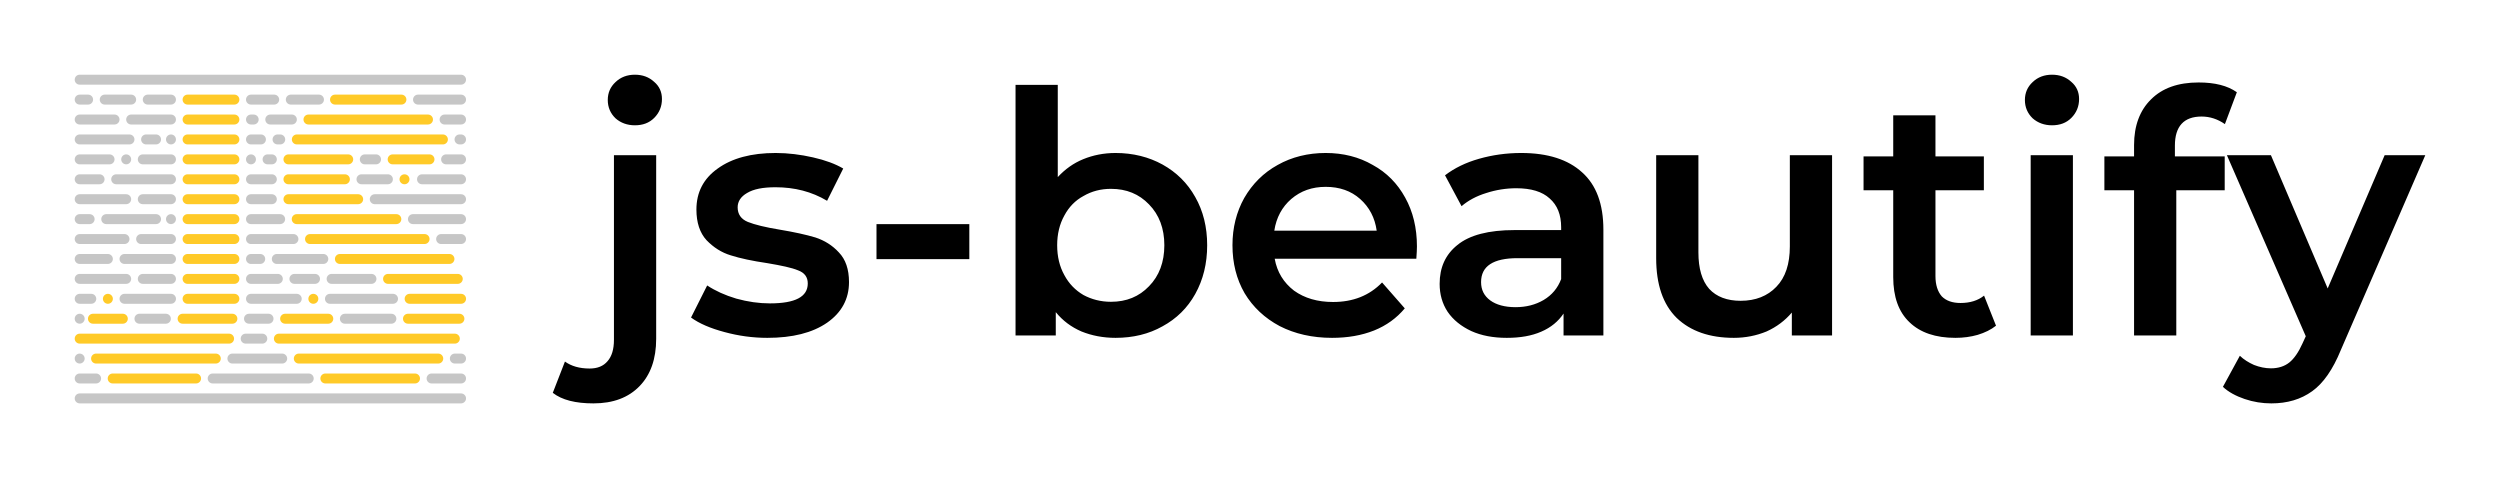
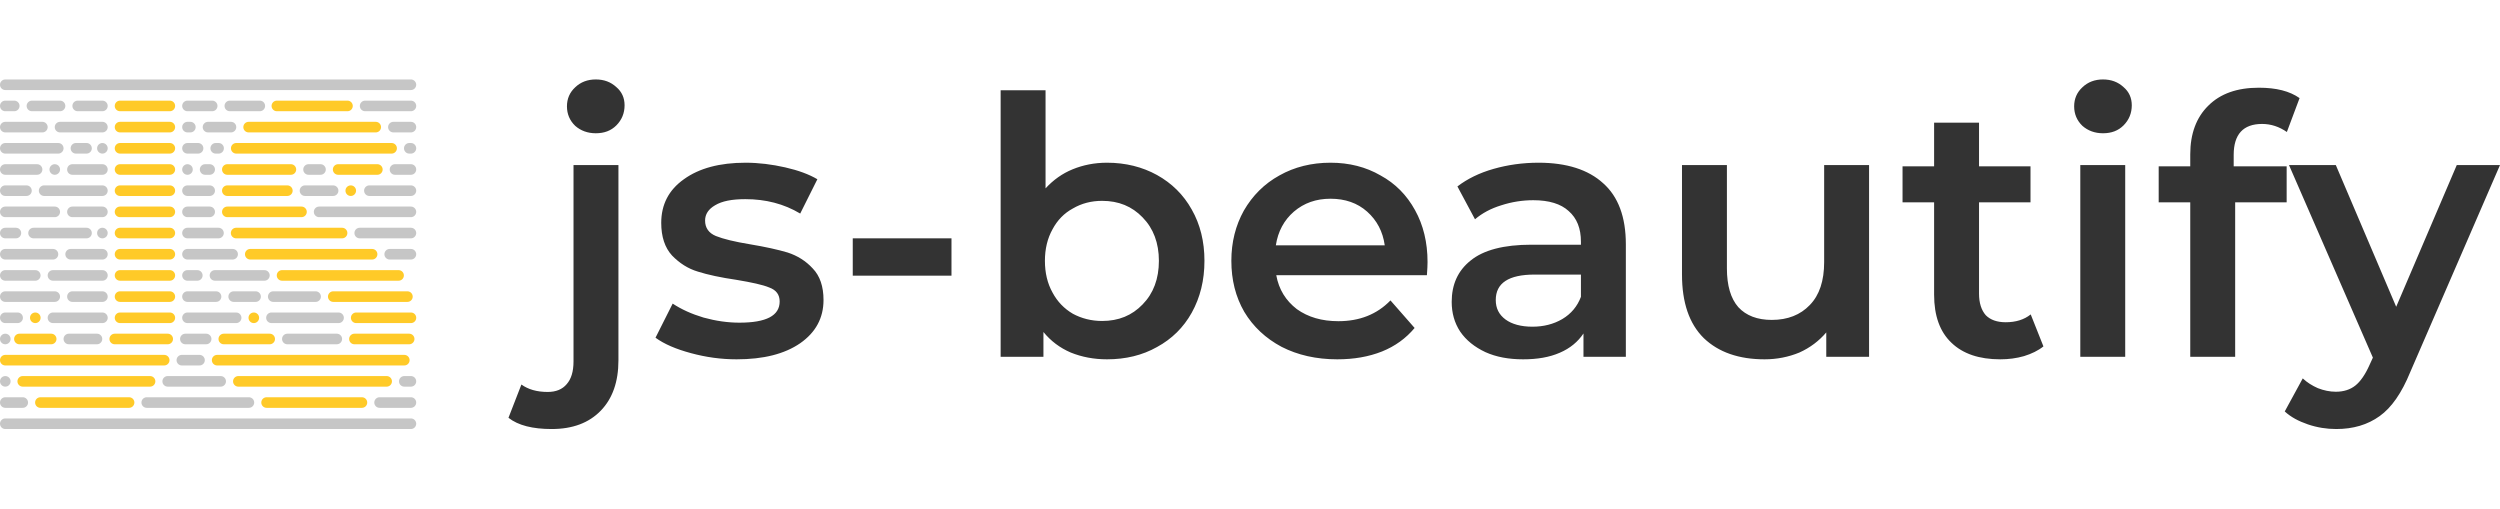
- <svg xmlns="http://www.w3.org/2000/svg" version="1.1" viewBox="0 0 1004 192">
+ <svg xmlns="http://www.w3.org/2000/svg" version="1.1" viewBox="30 0 944 192">
  <g id="javascript">
    <rect x="43.256" y="150" width="37.488" height="4" rx="2" fill="#ffca28" />
    <rect x="36.584" y="142" width="52.08" height="4" rx="2" fill="#ffca28" />
    <rect x="30" y="134" width="64" height="4" rx="2" fill="#ffca28" />
    <rect x="35.328" y="126" width="16" height="4" rx="2" fill="#ffca28" />
    <rect x="41.328" y="118" width="4" height="4" rx="2" fill="#ffca28" />
    <rect x="71.328" y="126" width="24" height="4" rx="2" fill="#ffca28" />
    <rect x="73.328" y="118" width="22.8" height="4" rx="2" fill="#ffca28" />
    <rect x="73.328" y="110" width="22.8" height="4" rx="2" fill="#ffca28" />
    <rect x="73.328" y="102" width="22.8" height="4" rx="2" fill="#ffca28" />
    <rect x="73.328" y="94" width="22.8" height="4" rx="2" fill="#ffca28" />
    <rect x="73.328" y="86" width="22.8" height="4" rx="2" fill="#ffca28" />
    <rect x="73.328" y="78" width="22.8" height="4" rx="2" fill="#ffca28" />
    <rect x="73.328" y="70" width="22.8" height="4" rx="2" fill="#ffca28" />
    <rect x="73.328" y="62" width="22.8" height="4" rx="2" fill="#ffca28" />
    <rect x="73.328" y="54" width="22.8" height="4" rx="2" fill="#ffca28" />
    <rect x="73.328" y="46" width="22.8" height="4" rx="2" fill="#ffca28" />
    <rect x="73.328" y="38" width="22.8" height="4" rx="2" fill="#ffca28" />
    <rect x="128.664" y="150" width="40" height="4" rx="2" fill="#ffca28" />
    <rect x="118" y="142" width="60" height="4" rx="2" fill="#ffca28" />
    <rect x="110" y="134" width="74.664" height="4" rx="2" fill="#ffca28" />
    <rect x="112.504" y="126" width="21.336" height="4" rx="2" fill="#ffca28" />
    <rect x="123.84" y="118" width="4" height="4" rx="2" fill="#ffca28" />
    <rect x="161.84" y="126" width="24.664" height="4" rx="2" fill="#ffca28" />
    <rect x="162.504" y="118" width="24.664" height="4" rx="2" fill="#ffca28" />
    <rect x="153.84" y="110" width="32" height="4" rx="2" fill="#ffca28" />
    <rect x="134.504" y="102" width="48" height="4" rx="2" fill="#ffca28" />
    <rect x="122.504" y="94" width="50" height="4" rx="2" fill="#ffca28" />
    <rect x="117.168" y="86" width="44" height="4" rx="2" fill="#ffca28" />
    <rect x="113.84" y="78" width="32" height="4" rx="2" fill="#ffca28" />
    <rect x="113.84" y="70" width="26.664" height="4" rx="2" fill="#ffca28" />
    <rect x="113.84" y="62" width="28" height="4" rx="2" fill="#ffca28" />
    <rect x="160.448" y="70" width="4" height="4" rx="2" fill="#ffca28" />
    <rect x="155.688" y="62" width="18.8" height="4" rx="2" fill="#ffca28" />
    <rect x="117.208" y="54" width="62.664" height="4" rx="2" fill="#ffca28" />
    <rect x="121.88" y="46" width="52" height="4" rx="2" fill="#ffca28" />
    <rect x="132.544" y="38" width="30.664" height="4" rx="2" fill="#ffca28" />
  </g>
  <g id="waterfall">
    <rect x="30" y="158" width="157.16" height="4" rx="2" fill="#888888" fill-opacity="0.48" />
    <rect x="30" y="150" width="10.592" height="4" rx="2" fill="#888888" fill-opacity="0.48" />
    <rect x="30" y="142" width="4" height="4" rx="2" fill="#888888" fill-opacity="0.48" />
    <rect x="30" y="126" width="4" height="4" rx="2" fill="#888888" fill-opacity="0.48" />
    <rect x="30" y="118" width="8.656" height="4" rx="2" fill="#888888" fill-opacity="0.48" />
    <rect x="54" y="126" width="14.616" height="4" rx="2" fill="#888888" fill-opacity="0.48" />
    <rect x="48" y="118" width="22.672" height="4" rx="2" fill="#888888" fill-opacity="0.48" />
    <rect x="30" y="110" width="22.672" height="4" rx="2" fill="#888888" fill-opacity="0.48" />
    <rect x="55.345" y="110" width="15.32" height="4" rx="2" fill="#888888" fill-opacity="0.48" />
    <rect x="30" y="102" width="15.32" height="4" rx="2" fill="#888888" fill-opacity="0.48" />
    <rect x="48" y="102" width="22.672" height="4" rx="2" fill="#888888" fill-opacity="0.48" />
    <rect x="30" y="94" width="22" height="4" rx="2" fill="#888888" fill-opacity="0.48" />
    <rect x="54.672" y="94" width="15.992" height="4" rx="2" fill="#888888" fill-opacity="0.48" />
    <rect x="30" y="86" width="8" height="4" rx="2" fill="#888888" fill-opacity="0.48" />
    <rect x="40.672" y="86" width="24" height="4" rx="2" fill="#888888" fill-opacity="0.48" />
    <rect x="66.664" y="86" width="4" height="4" rx="2" fill="#888888" fill-opacity="0.48" />
    <rect x="30" y="78" width="22.672" height="4" rx="2" fill="#888888" fill-opacity="0.48" />
    <rect x="55.345" y="78" width="15.32" height="4" rx="2" fill="#888888" fill-opacity="0.48" />
    <rect x="30" y="70" width="11.992" height="4" rx="2" fill="#888888" fill-opacity="0.48" />
    <rect x="44.664" y="70" width="26" height="4" rx="2" fill="#888888" fill-opacity="0.48" />
    <rect x="30" y="62" width="16" height="4" rx="2" fill="#888888" fill-opacity="0.48" />
    <rect x="48.68" y="62" width="4" height="4" rx="2" fill="#888888" fill-opacity="0.48" />
    <rect x="55.345" y="62" width="15.32" height="4" rx="2" fill="#888888" fill-opacity="0.48" />
    <rect x="30" y="54" width="24" height="4" rx="2" fill="#888888" fill-opacity="0.48" />
    <rect x="56.672" y="54" width="8" height="4" rx="2" fill="#888888" fill-opacity="0.48" />
    <rect x="66.664" y="54" width="4" height="4" rx="2" fill="#888888" fill-opacity="0.48" />
    <rect x="30" y="46" width="18" height="4" rx="2" fill="#888888" fill-opacity="0.48" />
    <rect x="50.672" y="46" width="19.992" height="4" rx="2" fill="#888888" fill-opacity="0.48" />
    <rect x="30" y="38" width="7.384" height="4" rx="2" fill="#888888" fill-opacity="0.48" />
    <rect x="40.056" y="38" width="14.616" height="4" rx="2" fill="#888888" fill-opacity="0.48" />
    <rect x="57.336" y="38" width="13.328" height="4" rx="2" fill="#888888" fill-opacity="0.48" />
    <rect x="83.408" y="150" width="42.576" height="4" rx="2" fill="#888888" fill-opacity="0.48" />
    <rect x="91.328" y="142" width="24" height="4" rx="2" fill="#888888" fill-opacity="0.48" />
    <rect x="96.664" y="134" width="10.672" height="4" rx="2" fill="#888888" fill-opacity="0.48" />
    <rect x="97.993" y="126" width="11.848" height="4" rx="2" fill="#888888" fill-opacity="0.48" />
    <rect x="136.504" y="126" width="22.672" height="4" rx="2" fill="#888888" fill-opacity="0.48" />
    <rect x="98.792" y="118" width="22.376" height="4" rx="2" fill="#888888" fill-opacity="0.48" />
    <rect x="130.504" y="118" width="29.336" height="4" rx="2" fill="#888888" fill-opacity="0.48" />
    <rect x="98.792" y="110" width="14.784" height="4" rx="2" fill="#888888" fill-opacity="0.48" />
    <rect x="116.24" y="110" width="12.272" height="4" rx="2" fill="#888888" fill-opacity="0.48" />
    <rect x="131.176" y="110" width="20" height="4" rx="2" fill="#888888" fill-opacity="0.48" />
    <rect x="98.792" y="102" width="7.712" height="4" rx="2" fill="#888888" fill-opacity="0.48" />
    <rect x="109.168" y="102" width="22.672" height="4" rx="2" fill="#888888" fill-opacity="0.48" />
    <rect x="98.792" y="94" width="21.048" height="4" rx="2" fill="#888888" fill-opacity="0.48" />
    <rect x="98.792" y="86" width="15.712" height="4" rx="2" fill="#888888" fill-opacity="0.48" />
    <rect x="98.792" y="78" width="12.384" height="4" rx="2" fill="#888888" fill-opacity="0.48" />
    <rect x="98.792" y="70" width="12.384" height="4" rx="2" fill="#888888" fill-opacity="0.48" />
    <rect x="98.792" y="62" width="4" height="4" rx="2" fill="#888888" fill-opacity="0.48" />
    <rect x="105.456" y="62" width="5.72" height="4" rx="2" fill="#888888" fill-opacity="0.48" />
    <rect x="98.792" y="54" width="8" height="4" rx="2" fill="#888888" fill-opacity="0.48" />
    <rect x="109.456" y="54" width="5.088" height="4" rx="2" fill="#888888" fill-opacity="0.48" />
    <rect x="98.792" y="46" width="5.088" height="4" rx="2" fill="#888888" fill-opacity="0.48" />
    <rect x="106.544" y="46" width="12.672" height="4" rx="2" fill="#888888" fill-opacity="0.48" />
    <rect x="98.792" y="38" width="13.328" height="4" rx="2" fill="#888888" fill-opacity="0.48" />
    <rect x="114.784" y="38" width="15.32" height="4" rx="2" fill="#888888" fill-opacity="0.48" />
    <rect x="171.328" y="150" width="15.832" height="4" rx="2" fill="#888888" fill-opacity="0.48" />
    <rect x="180.664" y="142" width="6.496" height="4" rx="2" fill="#888888" fill-opacity="0.48" />
    <rect x="175.152" y="94" width="12.008" height="4" rx="2" fill="#888888" fill-opacity="0.48" />
    <rect x="163.832" y="86" width="23.328" height="4" rx="2" fill="#888888" fill-opacity="0.48" />
    <rect x="148.504" y="78" width="38.656" height="4" rx="2" fill="#888888" fill-opacity="0.48" />
    <rect x="143.168" y="70" width="14.616" height="4" rx="2" fill="#888888" fill-opacity="0.48" />
    <rect x="144.504" y="62" width="8.52" height="4" rx="2" fill="#888888" fill-opacity="0.48" />
    <rect x="167.48" y="70" width="19.68" height="4" rx="2" fill="#888888" fill-opacity="0.48" />
    <rect x="177.152" y="62" width="10.008" height="4" rx="2" fill="#888888" fill-opacity="0.48" />
    <rect x="182.544" y="54" width="4.616" height="4" rx="2" fill="#888888" fill-opacity="0.48" />
    <rect x="176.544" y="46" width="10.616" height="4" rx="2" fill="#888888" fill-opacity="0.48" />
    <rect x="165.872" y="38" width="21.288" height="4" rx="2" fill="#888888" fill-opacity="0.48" />
    <rect x="30" y="30" width="157.16" height="4" rx="2" fill="#888888" fill-opacity="0.48" />
  </g>
-   <path id="banner-text" d="M 254.96 30 c -3.04 0 -5.68 0.96 -7.76 2.96 -2.08 1.92 -3.12 4.32 -3.12 7.2 0 2.88 1.04 5.36 3.12 7.36 2.08 1.84 4.72 2.8 7.76 2.8 3.2 0 5.76 -0.96 7.76 -2.96 2.08 -2.08 3.12 -4.64 3.12 -7.6 0 -2.8 -1.04 -5.12 -3.12 -6.88 C 260.64 30.96 258.08 30 254.96 30 Z m 569.12 0 c -3.04 0 -5.68 0.96 -7.76 2.96 -2.08 1.92 -3.12 4.32 -3.12 7.2 0 2.88 1.04 5.36 3.12 7.36 2.08 1.84 4.72 2.8 7.76 2.8 3.2 0 5.76 -0.96 7.76 -2.96 2.08 -2.08 3.12 -4.64 3.12 -7.6 0 -2.8 -1.04 -5.12 -3.12 -6.88 C 829.76 30.96 827.2 30 824.08 30 Z m 58.88 3.12 c -8.24 0 -14.56 2.24 -19.12 6.8 -4.48 4.4 -6.8 10.56 -6.8 18.32 v 4.56 h -11.92 v 13.6 h 11.92 v 58.32 H 874 V 76.4 h 19.44 V 62.8 h -20 v -4.32 c 0 -7.76 3.6 -11.68 10.72 -11.68 3.36 0 6.48 1.04 9.36 3.04 l 4.8 -12.8 c -3.76 -2.64 -8.8 -3.92 -15.36 -3.92 z M 407.84 34.08 V 134.72 H 424 v -9.36 c 2.8 3.44 6.24 6 10.32 7.76 4.16 1.68 8.72 2.56 13.68 2.56 7.04 0 13.36 -1.52 18.88 -4.64 5.6 -3.04 10 -7.36 13.12 -12.96 3.2 -5.76 4.8 -12.24 4.8 -19.6 0 -7.28 -1.6 -13.76 -4.8 -19.36 -3.12 -5.6 -7.52 -9.92 -13.12 -13.04 -5.52 -3.04 -11.84 -4.64 -18.88 -4.64 -4.72 0 -9.04 0.88 -12.96 2.48 -3.92 1.6 -7.28 4 -10.24 7.2 V 34.08 Z M 760.32 46.32 V 62.8 H 748.4 v 13.6 h 11.92 v 34.88 c 0 7.92 2.16 14 6.56 18.16 4.32 4.16 10.48 6.24 18.4 6.24 3.2 0 6.16 -0.4 8.96 -1.2 2.88 -0.88 5.36 -2.08 7.36 -3.68 l -4.8 -12.08 c -2.48 2 -5.68 2.96 -9.44 2.96 -3.28 0 -5.76 -0.88 -7.52 -2.64 -1.68 -1.92 -2.56 -4.64 -2.56 -8.16 V 76.4 h 19.44 V 62.8 H 777.28 V 46.32 Z m -448.8 15.12 c -9.76 0 -17.52 2.08 -23.28 6.24 -5.76 4.08 -8.56 9.6 -8.56 16.48 0 5.2 1.36 9.36 4.08 12.32 2.8 2.88 6 4.96 9.76 6.08 3.76 1.2 8.64 2.24 14.64 3.12 5.68 0.96 9.84 1.84 12.32 2.88 2.64 0.96 3.92 2.72 3.92 5.28 0 5.36 -5.04 8 -15.2 8 -4.4 0 -8.88 -0.64 -13.52 -1.92 -4.56 -1.36 -8.4 -3.12 -11.68 -5.28 l -6.48 12.88 c 3.28 2.4 7.76 4.32 13.44 5.84 5.6 1.52 11.28 2.32 17.2 2.32 10.08 0 18.08 -2 24 -6.08 5.84 -4.08 8.8 -9.52 8.8 -16.32 0 -5.12 -1.36 -9.12 -4.08 -11.92 -2.56 -2.8 -5.76 -4.8 -9.44 -6 -3.76 -1.12 -8.48 -2.16 -14.24 -3.12 -5.84 -0.96 -10.08 -2 -12.88 -3.12 -2.72 -1.12 -4.08 -3.12 -4.08 -5.84 0 -2.4 1.28 -4.32 3.76 -5.76 2.64 -1.6 6.4 -2.32 11.44 -2.32 7.68 0 14.56 1.76 20.72 5.44 l 6.48 -12.96 c -3.12 -1.84 -7.2 -3.36 -12.16 -4.48 -4.96 -1.12 -9.92 -1.76 -14.96 -1.76 z m 220.88 0 c -7.12 0 -13.6 1.6 -19.28 4.8 -5.68 3.12 -10.16 7.6 -13.44 13.28 -3.12 5.6 -4.72 11.92 -4.72 18.96 0 7.2 1.6 13.6 4.88 19.28 3.36 5.6 8.08 10 14.08 13.2 6.08 3.12 13.12 4.72 21.04 4.72 6.24 0 11.84 -0.96 16.88 -2.96 4.96 -2 9.04 -4.96 12.32 -8.88 l -9.12 -10.4 c -5.12 5.28 -11.68 7.84 -19.68 7.84 -6.24 0 -11.44 -1.52 -15.68 -4.56 -4.16 -3.2 -6.8 -7.44 -7.76 -12.8 h 56.88 c 0.16 -2.16 0.24 -3.84 0.24 -4.96 0 -7.44 -1.6 -14 -4.72 -19.6 -3.12 -5.68 -7.44 -10.08 -13.04 -13.12 -5.52 -3.2 -11.84 -4.8 -18.88 -4.8 z m 78.56 0 c -6 0 -11.6 0.8 -16.96 2.32 -5.36 1.52 -9.92 3.76 -13.68 6.64 l 6.64 12.4 c 2.72 -2.32 6 -4.08 9.92 -5.28 3.92 -1.28 8 -1.92 12.08 -1.92 5.92 0 10.4 1.36 13.36 4.08 3.12 2.72 4.64 6.56 4.64 11.6 v 1.12 h -18.72 c -10.4 0 -18.08 2 -22.96 6 -4.8 3.84 -7.12 9.04 -7.12 15.6 0 4.16 1.04 7.92 3.2 11.2 2.24 3.28 5.44 5.84 9.52 7.76 4.08 1.84 8.8 2.72 14.24 2.72 5.44 0 10 -0.8 13.84 -2.48 3.92 -1.68 6.88 -4.16 8.96 -7.28 v 8.8 h 16 V 92.24 c 0 -10.32 -2.88 -18 -8.56 -23.04 -5.6 -5.12 -13.76 -7.76 -24.4 -7.76 z m -364.4 0.88 v 74.16 c 0 3.84 -0.88 6.64 -2.56 8.56 -1.68 2 -4.08 2.96 -7.2 2.96 -4.08 0 -7.36 -0.96 -9.92 -2.8 L 222 157.76 c 3.68 2.88 9.12 4.24 16.32 4.24 7.92 0 14.08 -2.32 18.56 -6.96 4.4 -4.56 6.64 -10.88 6.64 -18.96 V 62.32 Z m 418.56 0 v 41.36 c 0 10.56 2.72 18.56 8.24 24 5.6 5.36 13.28 8 22.96 8 4.64 0 9.04 -0.88 13.12 -2.56 4.08 -1.84 7.44 -4.4 10.16 -7.6 v 9.2 h 16.16 V 62.32 H 718.8 v 36.64 c 0 7.04 -1.76 12.48 -5.44 16.24 -3.52 3.68 -8.32 5.6 -14.32 5.6 -5.44 0 -9.68 -1.6 -12.64 -4.8 -2.88 -3.28 -4.32 -8.16 -4.32 -14.64 V 62.32 Z m 150.4 0 v 72.4 h 16.96 v -72.4 z m 78.8 0 31.68 72.72 -1.28 2.8 c -1.6 3.6 -3.44 6.24 -5.36 7.76 -1.92 1.52 -4.4 2.32 -7.36 2.32 -2.24 0 -4.56 -0.48 -6.8 -1.36 -2.16 -0.96 -4.08 -2.16 -5.68 -3.68 l -6.8 12.48 c 2.24 2.08 5.2 3.68 8.72 4.88 3.52 1.2 7.12 1.76 10.72 1.76 6.4 0 11.84 -1.6 16.4 -4.88 4.48 -3.2 8.32 -8.72 11.52 -16.56 L 974 62.32 H 957.68 L 934.8 115.84 912 62.32 Z M 532.4 75.04 c 5.52 0 10.16 1.6 13.84 4.88 3.68 3.28 5.92 7.52 6.64 12.72 h -41.12 c 0.8 -5.28 3.12 -9.52 6.8 -12.72 3.84 -3.28 8.4 -4.88 13.84 -4.88 z m -86.24 0.8 c 6.24 0 11.28 2.08 15.28 6.24 4.08 4.16 6.16 9.68 6.16 16.4 0 6.8 -2.08 12.32 -6.16 16.48 -4 4.16 -9.04 6.24 -15.28 6.24 -4.08 0 -7.76 -0.96 -11.04 -2.72 -3.28 -1.92 -5.84 -4.56 -7.68 -8 -1.92 -3.44 -2.88 -7.44 -2.88 -12 0 -4.48 0.96 -8.48 2.88 -11.92 1.84 -3.44 4.4 -6.08 7.68 -7.84 3.28 -1.92 6.96 -2.88 11.04 -2.88 z M 352 90 v 14.08 h 37.28 V 90 Z m 257.44 13.68 h 17.52 v 8.4 c -1.36 3.6 -3.68 6.4 -7.04 8.4 -3.28 1.92 -7.04 2.88 -11.28 2.88 -4.32 0 -7.76 -0.96 -10.16 -2.72 -2.48 -1.84 -3.68 -4.24 -3.68 -7.36 0 -6.4 4.88 -9.6 14.64 -9.6 Z" fill="#000000" />
+   <path id="banner-text" d="M 254.96 30 c -3.04 0 -5.68 0.96 -7.76 2.96 -2.08 1.92 -3.12 4.32 -3.12 7.2 0 2.88 1.04 5.36 3.12 7.36 2.08 1.84 4.72 2.8 7.76 2.8 3.2 0 5.76 -0.96 7.76 -2.96 2.08 -2.08 3.12 -4.64 3.12 -7.6 0 -2.8 -1.04 -5.12 -3.12 -6.88 C 260.64 30.96 258.08 30 254.96 30 Z m 569.12 0 c -3.04 0 -5.68 0.96 -7.76 2.96 -2.08 1.92 -3.12 4.32 -3.12 7.2 0 2.88 1.04 5.36 3.12 7.36 2.08 1.84 4.72 2.8 7.76 2.8 3.2 0 5.76 -0.96 7.76 -2.96 2.08 -2.08 3.12 -4.64 3.12 -7.6 0 -2.8 -1.04 -5.12 -3.12 -6.88 C 829.76 30.96 827.2 30 824.08 30 Z m 58.88 3.12 c -8.24 0 -14.56 2.24 -19.12 6.8 -4.48 4.4 -6.8 10.56 -6.8 18.32 v 4.56 h -11.92 v 13.6 h 11.92 v 58.32 H 874 V 76.4 h 19.44 V 62.8 h -20 v -4.32 c 0 -7.76 3.6 -11.68 10.72 -11.68 3.36 0 6.48 1.04 9.36 3.04 l 4.8 -12.8 c -3.76 -2.64 -8.8 -3.92 -15.36 -3.92 z M 407.84 34.08 V 134.72 H 424 v -9.36 c 2.8 3.44 6.24 6 10.32 7.76 4.16 1.68 8.72 2.56 13.68 2.56 7.04 0 13.36 -1.52 18.88 -4.64 5.6 -3.04 10 -7.36 13.12 -12.96 3.2 -5.76 4.8 -12.24 4.8 -19.6 0 -7.28 -1.6 -13.76 -4.8 -19.36 -3.12 -5.6 -7.52 -9.92 -13.12 -13.04 -5.52 -3.04 -11.84 -4.64 -18.88 -4.64 -4.72 0 -9.04 0.88 -12.96 2.48 -3.92 1.6 -7.28 4 -10.24 7.2 V 34.08 Z M 760.32 46.32 V 62.8 H 748.4 v 13.6 h 11.92 v 34.88 c 0 7.92 2.16 14 6.56 18.16 4.32 4.16 10.48 6.24 18.4 6.24 3.2 0 6.16 -0.4 8.96 -1.2 2.88 -0.88 5.36 -2.08 7.36 -3.68 l -4.8 -12.08 c -2.48 2 -5.68 2.96 -9.44 2.96 -3.28 0 -5.76 -0.88 -7.52 -2.64 -1.68 -1.92 -2.56 -4.64 -2.56 -8.16 V 76.4 h 19.44 V 62.8 H 777.28 V 46.32 Z m -448.8 15.12 c -9.76 0 -17.52 2.08 -23.28 6.24 -5.76 4.08 -8.56 9.6 -8.56 16.48 0 5.2 1.36 9.36 4.08 12.32 2.8 2.88 6 4.96 9.76 6.08 3.76 1.2 8.64 2.24 14.64 3.12 5.68 0.96 9.84 1.84 12.32 2.88 2.64 0.96 3.92 2.72 3.92 5.28 0 5.36 -5.04 8 -15.2 8 -4.4 0 -8.88 -0.64 -13.52 -1.92 -4.56 -1.36 -8.4 -3.12 -11.68 -5.28 l -6.48 12.88 c 3.28 2.4 7.76 4.32 13.44 5.84 5.6 1.52 11.28 2.32 17.2 2.32 10.08 0 18.08 -2 24 -6.08 5.84 -4.08 8.8 -9.52 8.8 -16.32 0 -5.12 -1.36 -9.12 -4.08 -11.92 -2.56 -2.8 -5.76 -4.8 -9.44 -6 -3.76 -1.12 -8.48 -2.16 -14.24 -3.12 -5.84 -0.96 -10.08 -2 -12.88 -3.12 -2.72 -1.12 -4.08 -3.12 -4.08 -5.84 0 -2.4 1.28 -4.32 3.76 -5.76 2.64 -1.6 6.4 -2.32 11.44 -2.32 7.68 0 14.56 1.76 20.72 5.44 l 6.48 -12.96 c -3.12 -1.84 -7.2 -3.36 -12.16 -4.48 -4.96 -1.12 -9.92 -1.76 -14.96 -1.76 z m 220.88 0 c -7.12 0 -13.6 1.6 -19.28 4.8 -5.68 3.12 -10.16 7.6 -13.44 13.28 -3.12 5.6 -4.72 11.92 -4.72 18.96 0 7.2 1.6 13.6 4.88 19.28 3.36 5.6 8.08 10 14.08 13.2 6.08 3.12 13.12 4.72 21.04 4.72 6.24 0 11.84 -0.96 16.88 -2.96 4.96 -2 9.04 -4.96 12.32 -8.88 l -9.12 -10.4 c -5.12 5.28 -11.68 7.84 -19.68 7.84 -6.24 0 -11.44 -1.52 -15.68 -4.56 -4.16 -3.2 -6.8 -7.44 -7.76 -12.8 h 56.88 c 0.16 -2.16 0.24 -3.84 0.24 -4.96 0 -7.44 -1.6 -14 -4.72 -19.6 -3.12 -5.68 -7.44 -10.08 -13.04 -13.12 -5.52 -3.2 -11.84 -4.8 -18.88 -4.8 z m 78.56 0 c -6 0 -11.6 0.8 -16.96 2.32 -5.36 1.52 -9.92 3.76 -13.68 6.64 l 6.64 12.4 c 2.72 -2.32 6 -4.08 9.92 -5.28 3.92 -1.28 8 -1.92 12.08 -1.92 5.92 0 10.4 1.36 13.36 4.08 3.12 2.72 4.64 6.56 4.64 11.6 v 1.12 h -18.72 c -10.4 0 -18.08 2 -22.96 6 -4.8 3.84 -7.12 9.04 -7.12 15.6 0 4.16 1.04 7.92 3.2 11.2 2.24 3.28 5.44 5.84 9.52 7.76 4.08 1.84 8.8 2.72 14.24 2.72 5.44 0 10 -0.8 13.84 -2.48 3.92 -1.68 6.88 -4.16 8.96 -7.28 v 8.8 h 16 V 92.24 c 0 -10.32 -2.88 -18 -8.56 -23.04 -5.6 -5.12 -13.76 -7.76 -24.4 -7.76 z m -364.4 0.88 v 74.16 c 0 3.84 -0.88 6.64 -2.56 8.56 -1.68 2 -4.08 2.96 -7.2 2.96 -4.08 0 -7.36 -0.96 -9.92 -2.8 L 222 157.76 c 3.68 2.88 9.12 4.24 16.32 4.24 7.92 0 14.08 -2.32 18.56 -6.96 4.4 -4.56 6.64 -10.88 6.64 -18.96 V 62.32 Z m 418.56 0 v 41.36 c 0 10.56 2.72 18.56 8.24 24 5.6 5.36 13.28 8 22.96 8 4.64 0 9.04 -0.88 13.12 -2.56 4.08 -1.84 7.44 -4.4 10.16 -7.6 v 9.2 h 16.16 V 62.32 H 718.8 v 36.64 c 0 7.04 -1.76 12.48 -5.44 16.24 -3.52 3.68 -8.32 5.6 -14.32 5.6 -5.44 0 -9.68 -1.6 -12.64 -4.8 -2.88 -3.28 -4.32 -8.16 -4.32 -14.64 V 62.32 Z m 150.4 0 v 72.4 h 16.96 v -72.4 z m 78.8 0 31.68 72.72 -1.28 2.8 c -1.6 3.6 -3.44 6.24 -5.36 7.76 -1.92 1.52 -4.4 2.32 -7.36 2.32 -2.24 0 -4.56 -0.48 -6.8 -1.36 -2.16 -0.96 -4.08 -2.16 -5.68 -3.68 l -6.8 12.48 c 2.24 2.08 5.2 3.68 8.72 4.88 3.52 1.2 7.12 1.76 10.72 1.76 6.4 0 11.84 -1.6 16.4 -4.88 4.48 -3.2 8.32 -8.72 11.52 -16.56 L 974 62.32 H 957.68 L 934.8 115.84 912 62.32 Z M 532.4 75.04 c 5.52 0 10.16 1.6 13.84 4.88 3.68 3.28 5.92 7.52 6.64 12.72 h -41.12 c 0.8 -5.28 3.12 -9.52 6.8 -12.72 3.84 -3.28 8.4 -4.88 13.84 -4.88 z m -86.24 0.8 c 6.24 0 11.28 2.08 15.28 6.24 4.08 4.16 6.16 9.68 6.16 16.4 0 6.8 -2.08 12.32 -6.16 16.48 -4 4.16 -9.04 6.24 -15.28 6.24 -4.08 0 -7.76 -0.96 -11.04 -2.72 -3.28 -1.92 -5.84 -4.56 -7.68 -8 -1.92 -3.44 -2.88 -7.44 -2.88 -12 0 -4.48 0.96 -8.48 2.88 -11.92 1.84 -3.44 4.4 -6.08 7.68 -7.84 3.28 -1.92 6.96 -2.88 11.04 -2.88 z M 352 90 v 14.08 h 37.28 V 90 Z m 257.44 13.68 h 17.52 v 8.4 c -1.36 3.6 -3.68 6.4 -7.04 8.4 -3.28 1.92 -7.04 2.88 -11.28 2.88 -4.32 0 -7.76 -0.96 -10.16 -2.72 -2.48 -1.84 -3.68 -4.24 -3.68 -7.36 0 -6.4 4.88 -9.6 14.64 -9.6 Z" fill="#333333" />
</svg>
